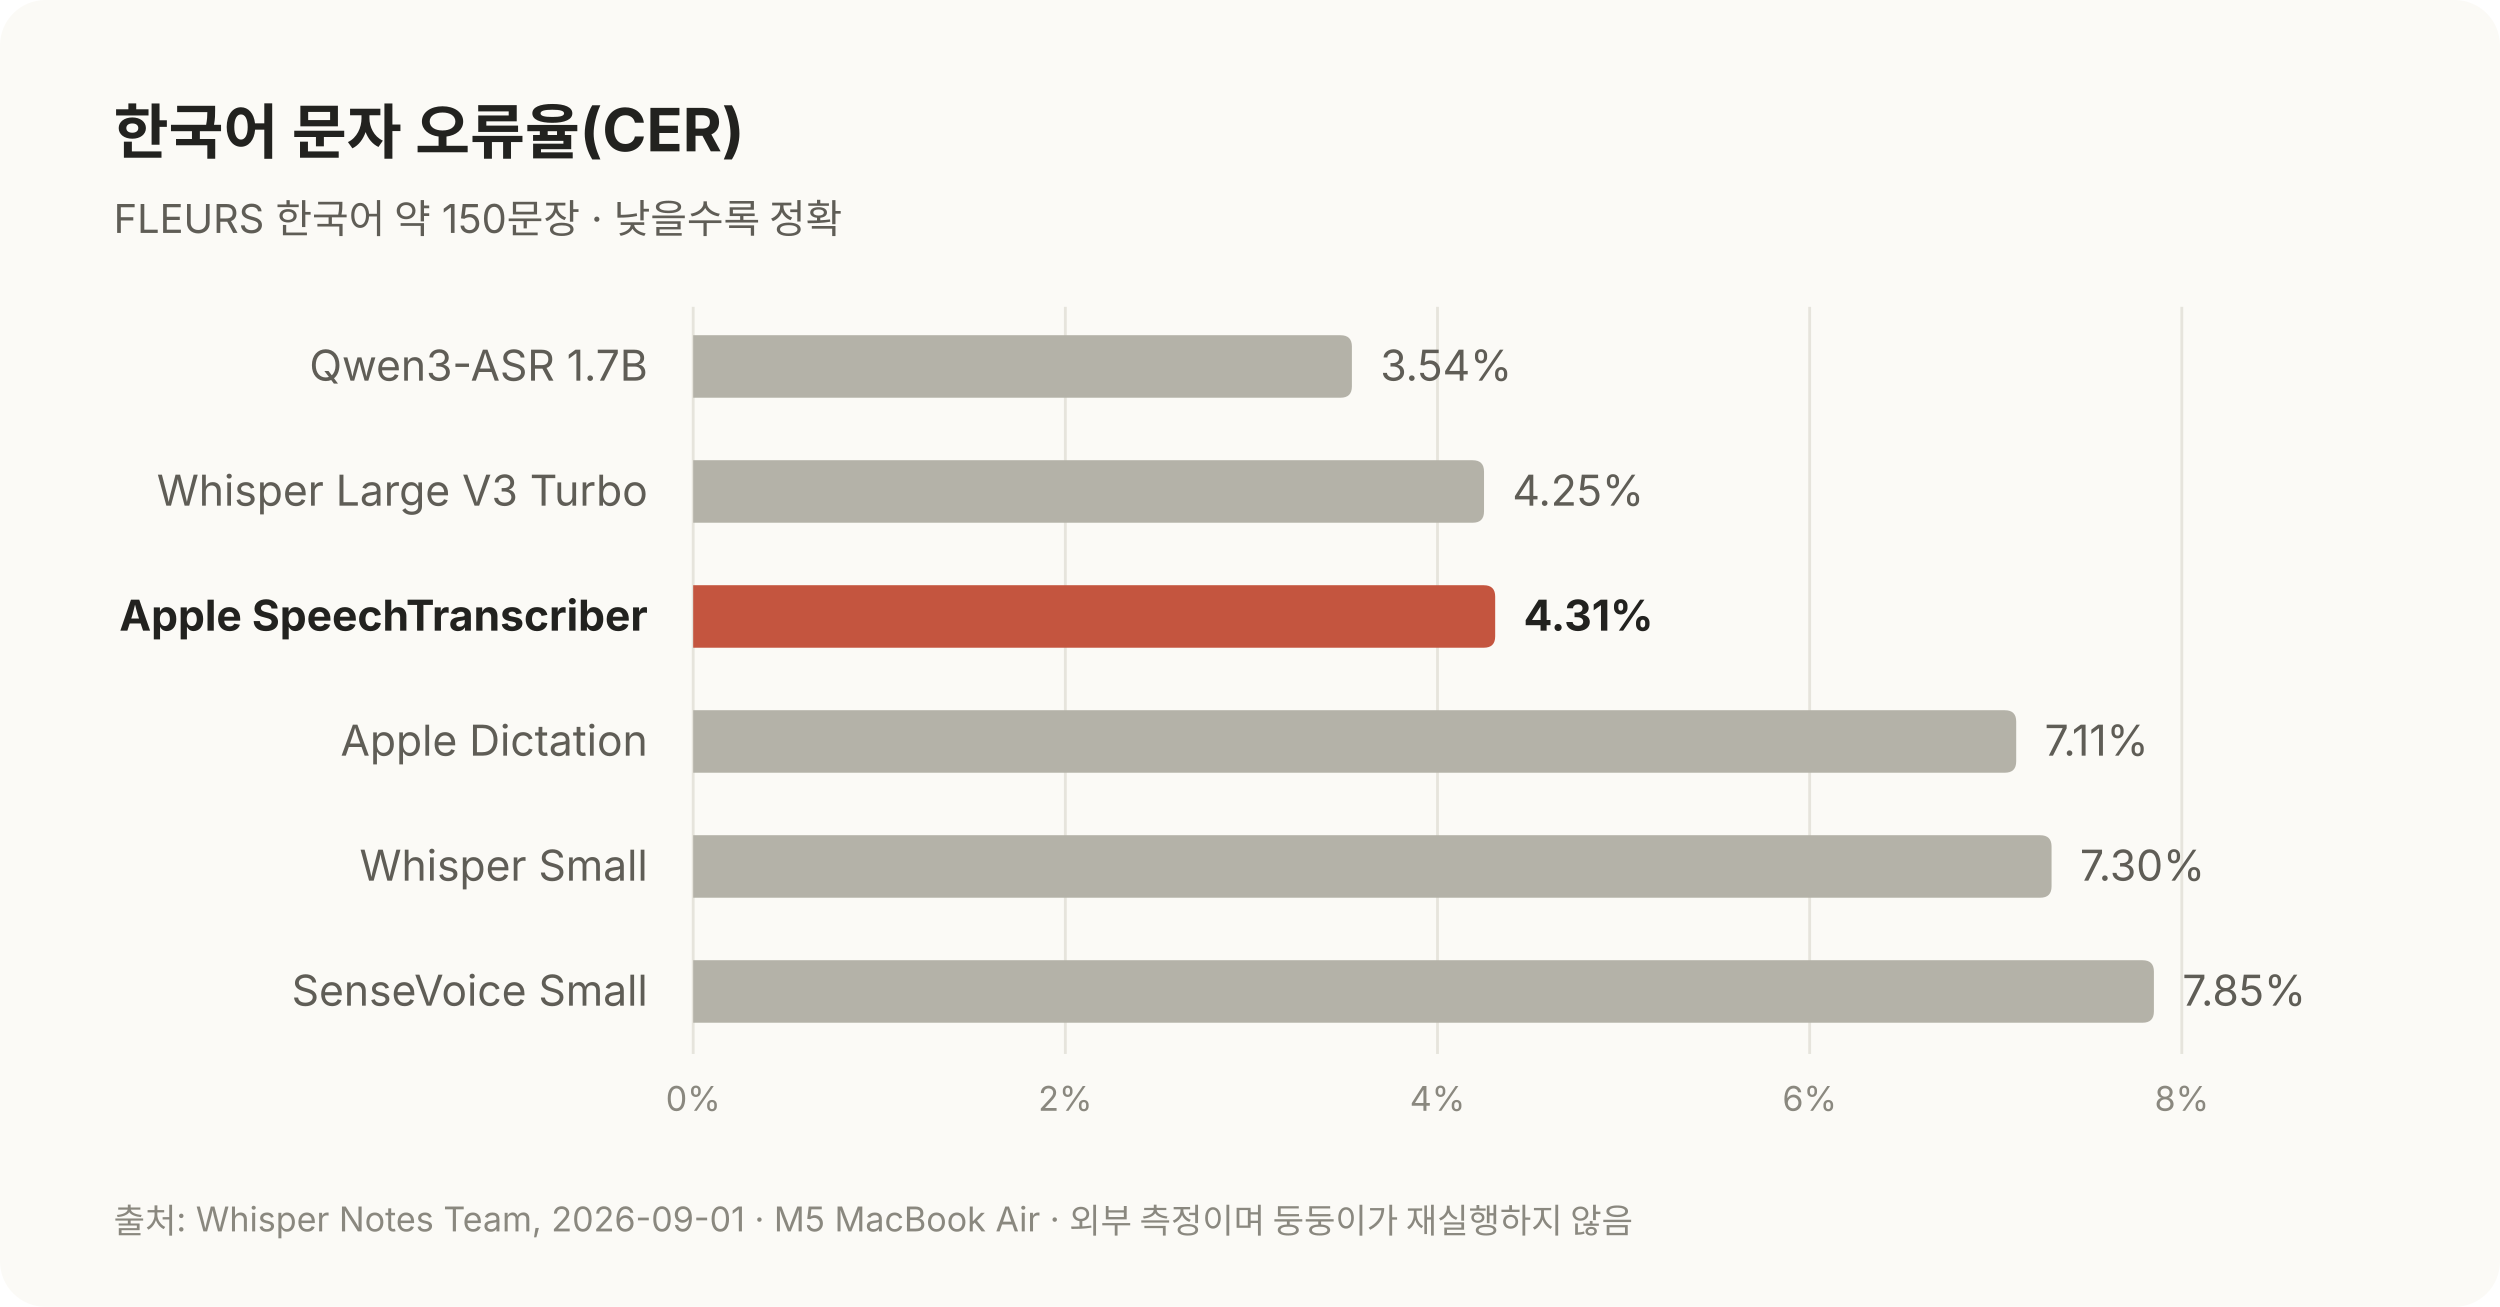
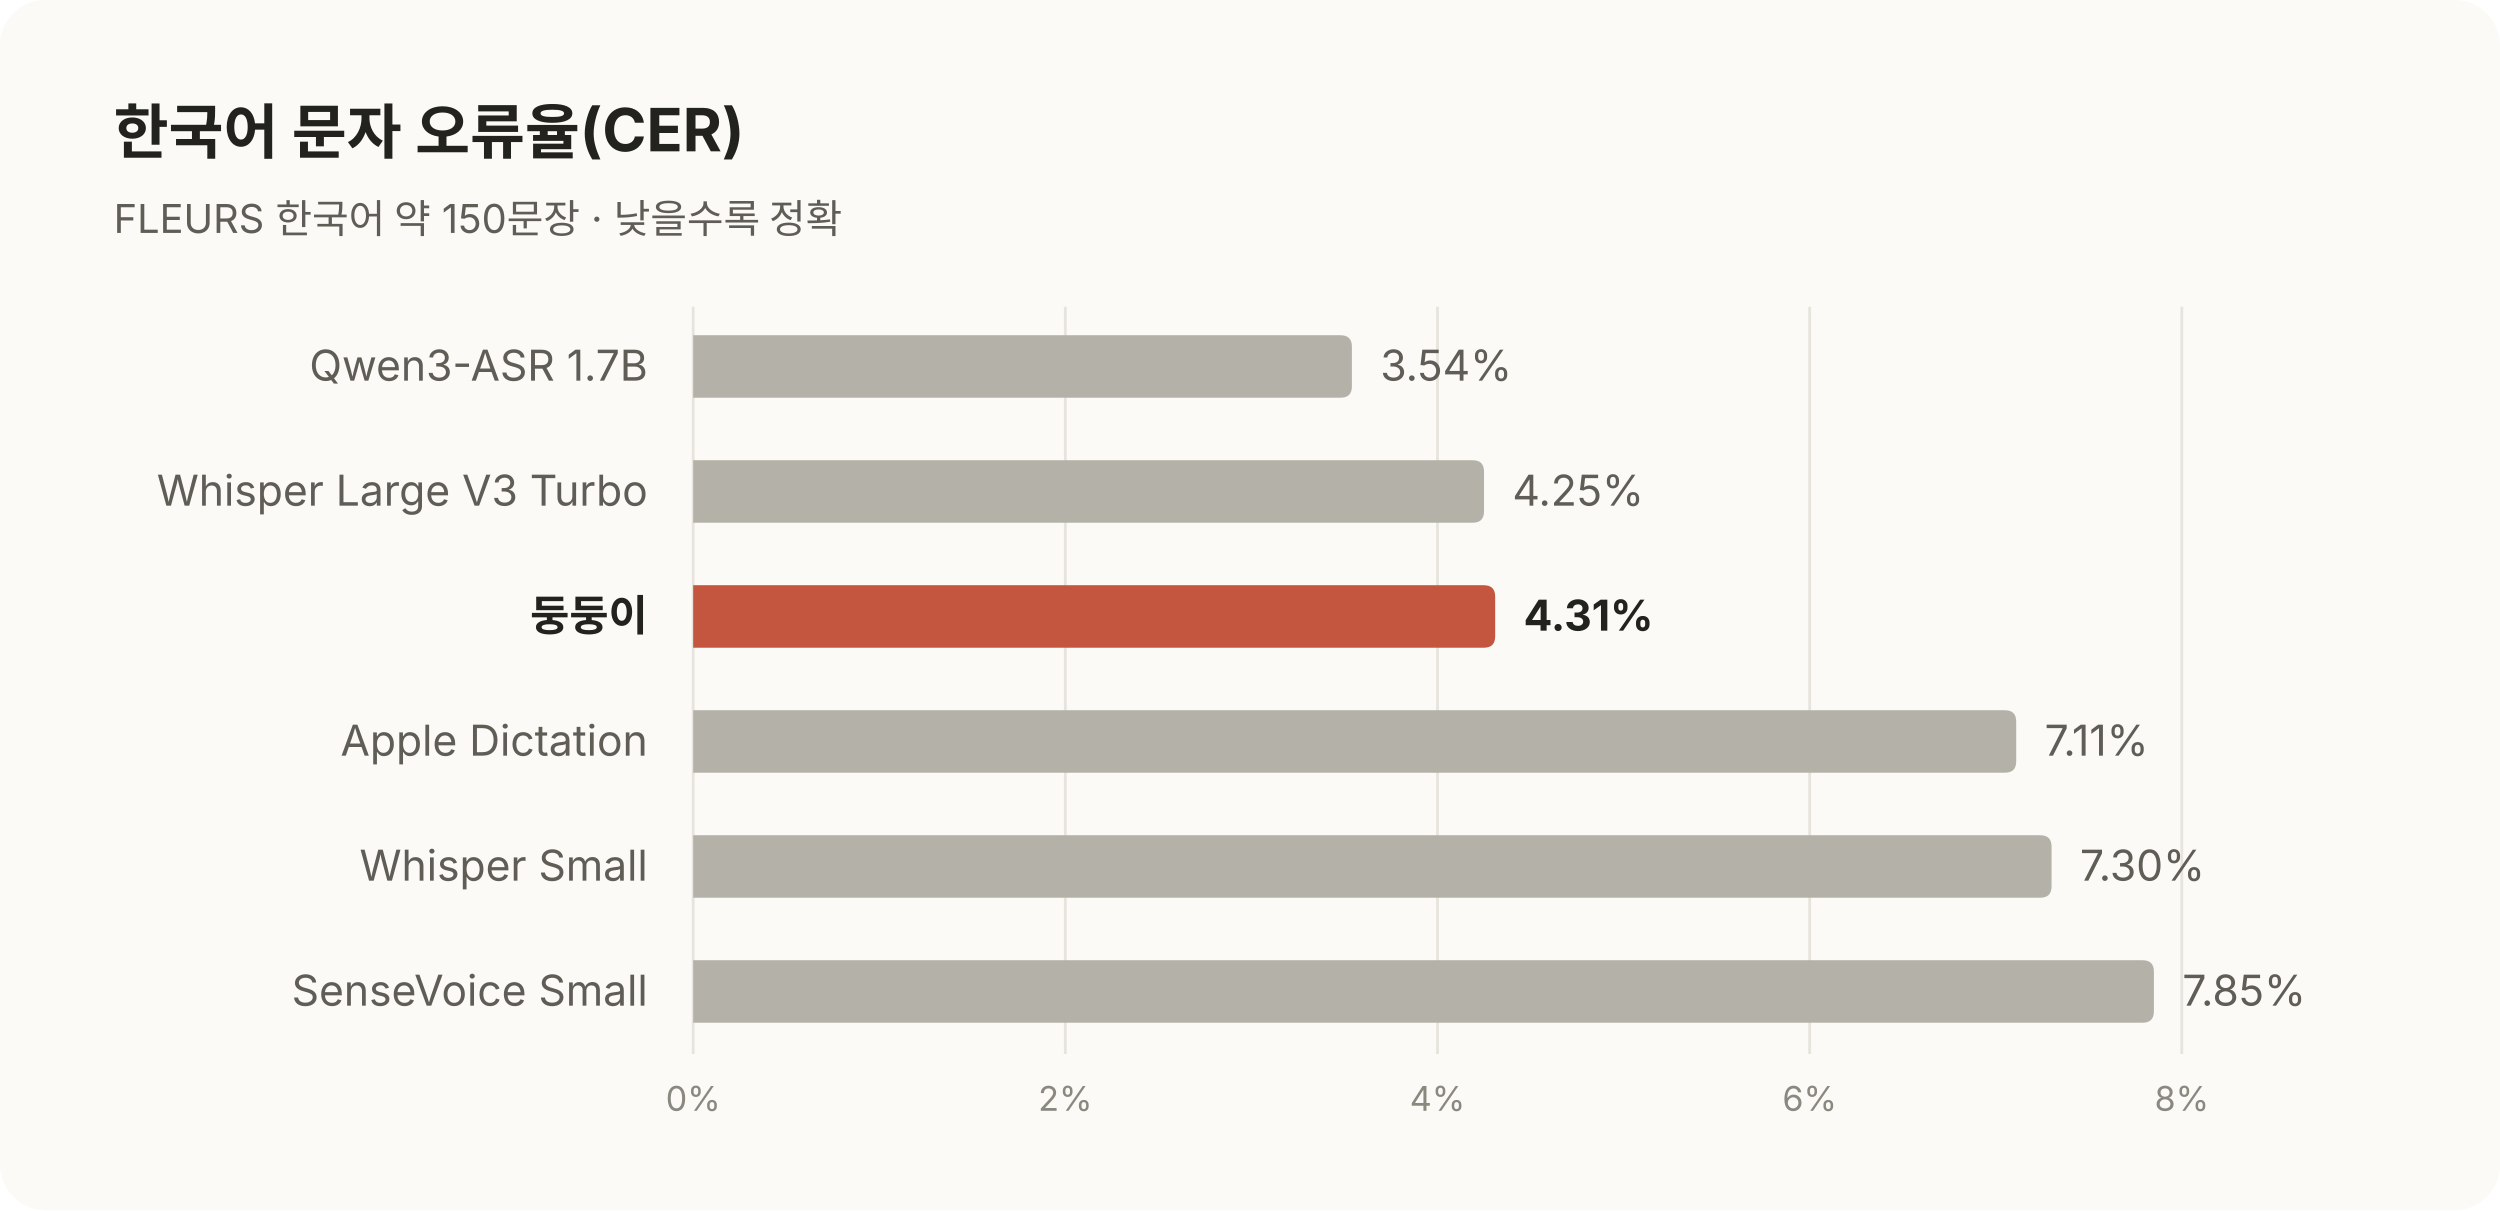
- <svg xmlns="http://www.w3.org/2000/svg" width="880" height="460" viewBox="0 0 880 460" font-family="-apple-system, BlinkMacSystemFont, 'Apple SD Gothic Neo', 'Noto Sans KR', sans-serif">
-   <rect width="880" height="460" rx="16" fill="#fbfaf6" />
+ <svg xmlns="http://www.w3.org/2000/svg" width="880" height="426" viewBox="0 0 880 426" font-family="-apple-system, BlinkMacSystemFont, 'Apple SD Gothic Neo', 'Noto Sans KR', sans-serif">
+   <rect width="880" height="426" rx="16" fill="#fbfaf6" />
  <text x="40" y="54" font-size="21" font-weight="700" fill="#22221f">한국어 문자 오류율(CER)</text>
  <text x="40" y="82" font-size="14" fill="#5f5d56">FLEURS 한국어 약 150문장 · 낮을수록 정확</text>
  <line x1="244.0" y1="108" x2="244.0" y2="371.0" stroke="#e6e4dc" stroke-width="1" />
  <text x="244.0" y="391.0" font-size="12" fill="#8a887f" text-anchor="middle">0%</text>
  <line x1="375.0" y1="108" x2="375.0" y2="371.0" stroke="#e6e4dc" stroke-width="1" />
  <text x="375.0" y="391.0" font-size="12" fill="#8a887f" text-anchor="middle">2%</text>
  <line x1="506.0" y1="108" x2="506.0" y2="371.0" stroke="#e6e4dc" stroke-width="1" />
  <text x="506.0" y="391.0" font-size="12" fill="#8a887f" text-anchor="middle">4%</text>
  <line x1="637.0" y1="108" x2="637.0" y2="371.0" stroke="#e6e4dc" stroke-width="1" />
  <text x="637.0" y="391.0" font-size="12" fill="#8a887f" text-anchor="middle">6%</text>
  <line x1="768.0" y1="108" x2="768.0" y2="371.0" stroke="#e6e4dc" stroke-width="1" />
  <text x="768.0" y="391.0" font-size="12" fill="#8a887f" text-anchor="middle">8%</text>
  <text x="228" y="134.0" font-size="15" font-weight="400" fill="#5f5d56" text-anchor="end">Qwen3-ASR 1.7B</text>
  <path d="M244,118 H471.87 Q475.87,118 475.87,122 V136 Q475.87,140 471.87,140 H244 Z" fill="#b4b2a8" />
  <text x="485.87" y="134.0" font-size="15" font-weight="400" fill="#5f5d56">3.54%</text>
  <text x="228" y="178.0" font-size="15" font-weight="400" fill="#5f5d56" text-anchor="end">Whisper Large V3 Turbo</text>
  <path d="M244,162 H518.375 Q522.375,162 522.375,166 V180 Q522.375,184 518.375,184 H244 Z" fill="#b4b2a8" />
  <text x="532.375" y="178.0" font-size="15" font-weight="400" fill="#5f5d56">4.25%</text>
-   <text x="228" y="222.0" font-size="15" font-weight="700" fill="#22221f" text-anchor="end">Apple SpeechTranscriber</text>
+   <text x="228" y="222.0" font-size="15" font-weight="700" fill="#22221f" text-anchor="end">둥둥이</text>
  <path d="M244,206 H522.305 Q526.305,206 526.305,210 V224 Q526.305,228 522.305,228 H244 Z" fill="#c4553f" />
  <text x="536.305" y="222.0" font-size="15" font-weight="700" fill="#22221f">4.31%</text>
  <text x="228" y="266.0" font-size="15" font-weight="400" fill="#5f5d56" text-anchor="end">Apple Dictation</text>
  <path d="M244,250 H705.705 Q709.705,250 709.705,254 V268 Q709.705,272 705.705,272 H244 Z" fill="#b4b2a8" />
  <text x="719.705" y="266.0" font-size="15" font-weight="400" fill="#5f5d56">7.11%</text>
  <text x="228" y="310.0" font-size="15" font-weight="400" fill="#5f5d56" text-anchor="end">Whisper Small</text>
  <path d="M244,294 H718.15 Q722.15,294 722.15,298 V312 Q722.15,316 718.15,316 H244 Z" fill="#b4b2a8" />
  <text x="732.15" y="310.0" font-size="15" font-weight="400" fill="#5f5d56">7.30%</text>
  <text x="228" y="354.0" font-size="15" font-weight="400" fill="#5f5d56" text-anchor="end">SenseVoice Small</text>
  <path d="M244,338 H754.175 Q758.175,338 758.175,342 V356 Q758.175,360 754.175,360 H244 Z" fill="#b4b2a8" />
  <text x="768.175" y="354.0" font-size="15" font-weight="400" fill="#5f5d56">7.85%</text>
-   <text x="40" y="434" font-size="12" fill="#8a887f">출처: Whisper Notes Team, 2026-09-01 · M5 MacBook Air · 외부 측정이며 둥둥이가 재실행하지 않음</text>
</svg>
